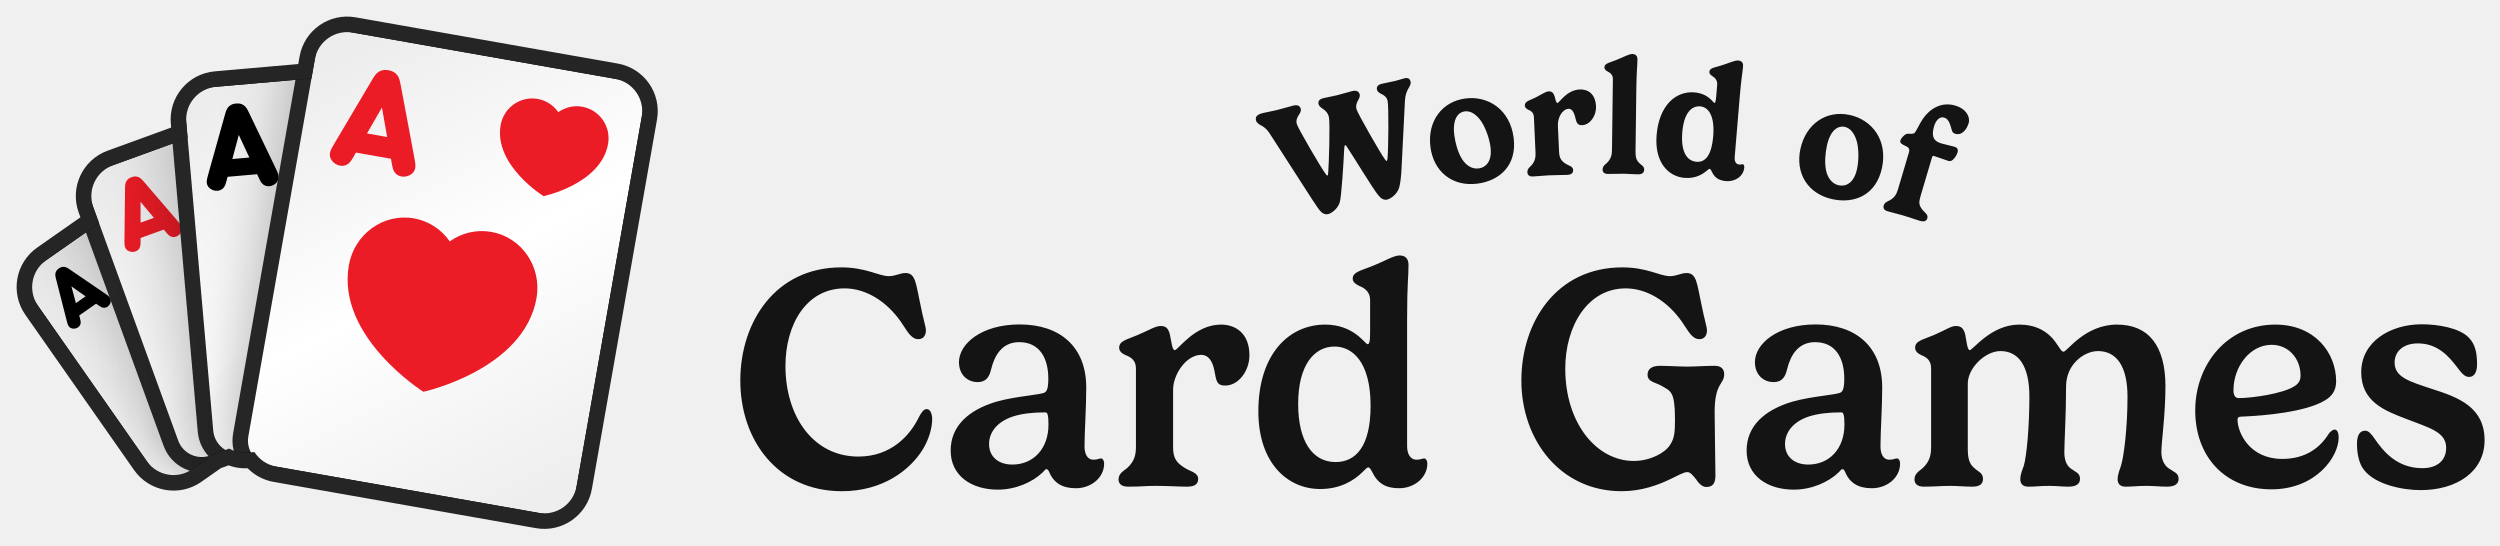
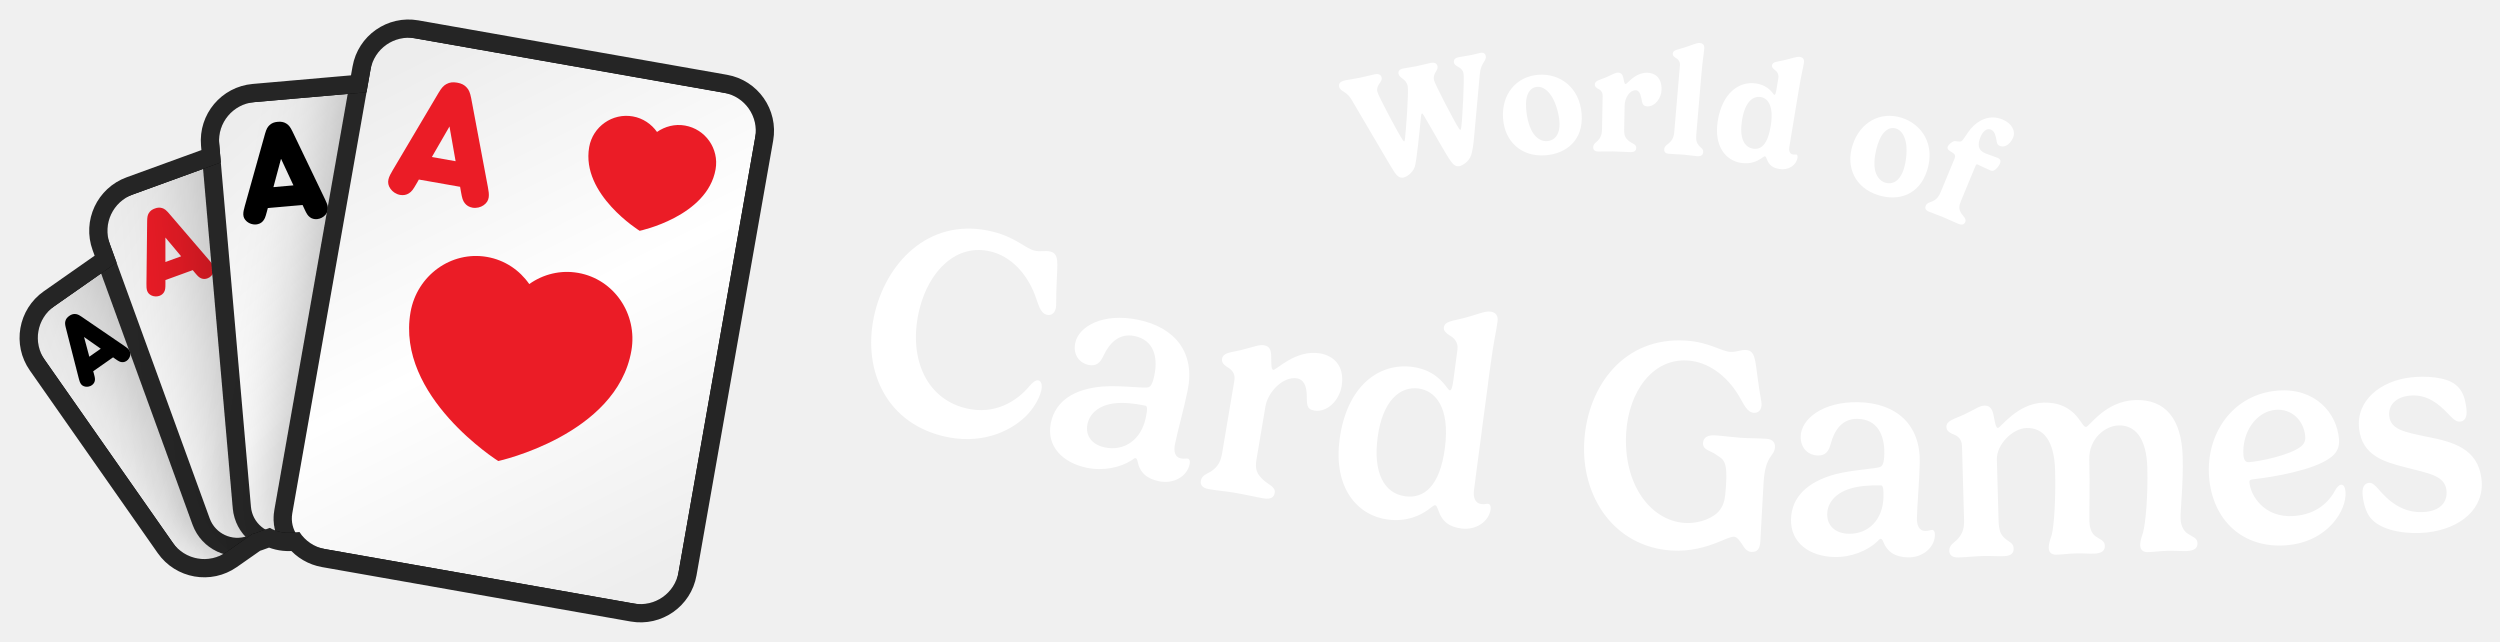
- <svg xmlns="http://www.w3.org/2000/svg" xmlns:xlink="http://www.w3.org/1999/xlink" viewBox="-4.92 -17.23 797.47 173.92" width="797.47" height="173.92">
+ <svg xmlns="http://www.w3.org/2000/svg" xmlns:xlink="http://www.w3.org/1999/xlink" viewBox="-6.16 -14.58 848.27 217.7" width="848.27" height="217.7">
  <defs>
    <rect id="path-1" x="0" y="0" width="5464" height="1280" />
    <rect id="path-3" x="0" y="0" width="1279.966" height="1280" />
    <path d="M654.667,7.381 L1041.451,230.691 C1067.755,245.877 1076.767,279.512 1061.581,305.816 L747.051,850.597 C731.865,876.902 698.23,885.914 671.926,870.727 L285.142,647.418 C271.344,639.451 262.304,626.408 259.019,612.01 L248.673,609.238 C237.588,606.268 228.207,600.115 221.247,592.027 L200.473,592.025 C198.498,592.025 196.547,591.921 194.626,591.718 L151.468,603.281 C122.13,611.142 91.974,593.731 84.112,564.393 L1.886,257.522 C-5.975,228.183 11.436,198.027 40.774,190.166 L145.477,162.11 L145.477,133.795 C145.477,103.422 170.1,78.799 200.473,78.799 L333.867,78.799 L340.716,53.24 C348.577,23.901 378.734,6.491 408.072,14.352 L563.147,55.903 L579.542,27.511 C594.728,1.207 628.363,-7.806 654.667,7.381 Z" id="path-5" />
    <filter x="-59.0%" y="-44.4%" width="218.0%" height="188.8%" filterUnits="objectBoundingBox" id="filter-7">
      <feOffset dx="0" dy="0" in="SourceAlpha" result="shadowOffsetOuter1" />
      <feGaussianBlur stdDeviation="64" in="shadowOffsetOuter1" result="shadowBlurOuter1" />
      <feColorMatrix values="0 0 0 0 0   0 0 0 0 0   0 0 0 0 0  0 0 0 0.32 0" type="matrix" in="shadowBlurOuter1" result="shadowMatrixOuter1" />
      <feMerge>
        <feMergeNode in="shadowMatrixOuter1" />
        <feMergeNode in="SourceGraphic" />
      </feMerge>
    </filter>
    <linearGradient x1="21.639%" y1="0%" x2="78.361%" y2="100%" id="linearGradient-8">
      <stop stop-color="#EDEDED" offset="0%" />
      <stop stop-color="#FFFFFF" offset="50.295%" />
      <stop stop-color="#EEEEEE" offset="100%" />
    </linearGradient>
    <filter x="-49.2%" y="-37.0%" width="198.3%" height="174.0%" filterUnits="objectBoundingBox" id="filter-9">
      <feOffset dx="0" dy="0" in="SourceAlpha" result="shadowOffsetOuter1" />
      <feGaussianBlur stdDeviation="64" in="shadowOffsetOuter1" result="shadowBlurOuter1" />
      <feColorMatrix values="0 0 0 0 0   0 0 0 0 0   0 0 0 0 0  0 0 0 0.32 0" type="matrix" in="shadowBlurOuter1" result="shadowMatrixOuter1" />
      <feMerge>
        <feMergeNode in="shadowMatrixOuter1" />
        <feMergeNode in="SourceGraphic" />
      </feMerge>
    </filter>
    <linearGradient x1="21.639%" y1="0%" x2="78.361%" y2="100%" id="linearGradient-10">
      <stop stop-color="#EDEDED" offset="0%" />
      <stop stop-color="#FFFFFF" offset="50.295%" />
      <stop stop-color="#EEEEEE" offset="100%" />
    </linearGradient>
    <filter x="-41.0%" y="-30.9%" width="181.9%" height="161.7%" filterUnits="objectBoundingBox" id="filter-11">
      <feOffset dx="0" dy="0" in="SourceAlpha" result="shadowOffsetOuter1" />
      <feGaussianBlur stdDeviation="64" in="shadowOffsetOuter1" result="shadowBlurOuter1" />
      <feColorMatrix values="0 0 0 0 0   0 0 0 0 0   0 0 0 0 0  0 0 0 0.32 0" type="matrix" in="shadowBlurOuter1" result="shadowMatrixOuter1" />
      <feMerge>
        <feMergeNode in="shadowMatrixOuter1" />
        <feMergeNode in="SourceGraphic" />
      </feMerge>
    </filter>
    <linearGradient x1="21.639%" y1="0%" x2="78.361%" y2="100%" id="linearGradient-12">
      <stop stop-color="#EDEDED" offset="0%" />
      <stop stop-color="#FFFFFF" offset="50.295%" />
      <stop stop-color="#EEEEEE" offset="100%" />
    </linearGradient>
    <filter x="-34.1%" y="-25.7%" width="168.3%" height="151.4%" filterUnits="objectBoundingBox" id="filter-13">
      <feOffset dx="0" dy="0" in="SourceAlpha" result="shadowOffsetOuter1" />
      <feGaussianBlur stdDeviation="64" in="shadowOffsetOuter1" result="shadowBlurOuter1" />
      <feColorMatrix values="0 0 0 0 0   0 0 0 0 0   0 0 0 0 0  0 0 0 0.32 0" type="matrix" in="shadowBlurOuter1" result="shadowMatrixOuter1" />
      <feMerge>
        <feMergeNode in="shadowMatrixOuter1" />
        <feMergeNode in="SourceGraphic" />
      </feMerge>
    </filter>
    <linearGradient x1="21.639%" y1="0%" x2="78.361%" y2="100%" id="linearGradient-14">
      <stop stop-color="#EDEDED" offset="0%" />
      <stop stop-color="#FFFFFF" offset="50.295%" />
      <stop stop-color="#EEEEEE" offset="100%" />
    </linearGradient>
  </defs>
-   <g transform="translate(-19.023,-50.827) scale(0.19023)">
+   <g transform="translate(-23.812,-56.64) scale(0.23812)">
    <mask id="mask-4" fill="white">
      <use xlink:href="#path-3" />
    </mask>
    <g id="Mask" />
    <g id="Group" stroke-width="1" fill-rule="evenodd" mask="url(#mask-4)">
      <g transform="translate(700.504, 678.0126) rotate(-20) translate(-700.504, -678.0126)translate(166.0272, 238.9585)">
        <g transform="translate(-0, -0)">
          <mask id="mask-6" fill="white">
            <use xlink:href="#path-5" />
          </mask>
          <path stroke="#252525" stroke-width="26" d="M661.167,-3.877 L1047.951,219.432 C1080.473,238.209 1091.616,279.794 1072.839,312.316 L758.31,857.097 C739.533,889.619 697.948,900.762 665.426,881.986 L278.642,658.676 C264.448,650.481 253.966,637.684 248.632,622.685 L245.308,621.795 C234.009,618.767 223.884,612.979 215.705,605.026 L200.473,605.025 C198.91,605.025 197.353,604.972 195.803,604.861 L154.833,615.838 C118.559,625.557 81.275,604.031 71.555,567.758 L-10.671,260.886 C-20.39,224.613 1.136,187.328 37.41,177.609 L132.477,152.135 L132.477,133.795 C132.477,96.242 162.92,65.799 200.473,65.799 L323.892,65.799 L328.159,49.875 C337.879,13.602 375.163,-7.925 411.436,1.795 L556.877,40.764 L568.283,21.011 C587.06,-11.511 628.645,-22.654 661.167,-3.877 Z" />
          <g mask="url(#mask-6)">
            <g transform="translate(-12.346, -20.1207)">
              <g id="small_spade_1" filter="url(#filter-7)" transform="translate(210.9129, 389.3938) rotate(-15) translate(-210.9129, -389.3938)translate(49.8576, 175.5497)">
                <rect id="Background" stroke="#252525" stroke-width="26" fill="url(#linearGradient-8)" x="-13" y="-13" width="348.11" height="453.688" rx="54.996" />
                <path d="M243.897,27.593 C243.897,27.593 294.439,46.921 294.501,83.212 C294.501,98.995 281.209,111.813 264.79,111.831 C259.556,111.836 254.629,110.478 250.35,108.157 L256.538,128.766 L231.229,128.766 L237.404,108.197 C233.153,110.517 228.26,111.881 223.047,111.892 C206.62,111.901 193.284,99.118 193.266,83.326 C193.205,47.045 243.897,27.593 243.897,27.593 Z" id="Spade-small" fill="#000000" />
                <path d="M24.778,103.856 L51.007,34.253 C52.733,29.769 54.044,27.838 56.046,26.251 C58.462,24.32 61.015,23.561 64.605,23.561 C68.194,23.561 70.748,24.32 73.164,26.251 C75.165,27.838 76.477,29.769 78.202,34.253 L104.431,103.856 C106.709,109.926 108.228,114.686 103.603,119.308 C101.463,121.446 98.219,122.895 94.906,122.895 C92.214,122.895 89.798,121.998 88.073,120.412 C86.002,118.549 85.105,116.687 83.31,111.72 L81.861,107.719 L47.349,107.719 L45.899,111.72 C44.105,116.687 43.207,118.549 41.137,120.412 C39.411,121.998 36.995,122.895 34.303,122.895 C30.99,122.895 27.746,121.446 25.606,119.308 C20.982,114.686 22.5,109.926 24.778,103.856 Z M74.544,87.576 L64.605,60.259 L54.665,87.576 L74.544,87.576 Z" id="A" fill="#000000" />
              </g>
              <g id="small_diamond_1" filter="url(#filter-9)" transform="translate(351.0898, 355.5329) rotate(-360) translate(-351.0898, -355.5329)translate(157.8235, 98.9199)">
                <rect id="Background" stroke="#252525" stroke-width="26" fill="url(#linearGradient-10)" x="-13" y="-13" width="412.533" height="539.226" rx="54.996" />
                <polygon id="Diamond-small" fill="#EB1B28" points="300.954 22.074 353.401 93.826 300.954 165.557 248.485 93.826" />
                <path d="M29.802,125.878 L61.277,42.355 C63.348,36.974 64.921,34.657 67.323,32.753 C70.222,30.435 73.287,29.524 77.594,29.524 C81.901,29.524 84.966,30.435 87.865,32.753 C90.267,34.657 91.841,36.974 93.911,42.355 L125.386,125.878 C128.119,133.163 129.942,138.875 124.392,144.421 C121.824,146.987 117.932,148.725 113.956,148.725 C110.725,148.725 107.826,147.649 105.756,145.745 C103.271,143.51 102.194,141.275 100.041,135.315 L98.301,130.514 L56.887,130.514 L55.148,135.315 C52.994,141.275 51.917,143.51 49.432,145.745 C47.362,147.649 44.463,148.725 41.232,148.725 C37.257,148.725 33.364,146.987 30.796,144.421 C25.247,138.875 27.069,133.163 29.802,125.878 Z M89.521,106.343 L77.594,73.562 L65.667,106.343 L89.521,106.343 Z" id="A" fill="#EB1B28" />
              </g>
              <g id="small_clover_1" filter="url(#filter-11)" transform="translate(511.6136, 377.7066) rotate(-345) translate(-511.6136, -377.7066)translate(279.6941, 69.771)">
                <rect id="Background" stroke="#252525" stroke-width="26" fill="url(#linearGradient-12)" x="-13" y="-13" width="489.839" height="641.871" rx="54.996" />
                <path d="M347.866,39.734 C367.599,39.734 383.595,55.536 383.595,75.06 C383.595,84.425 379.905,92.946 373.883,99.274 C378.307,97.333 383.203,96.253 388.353,96.253 C408.072,96.253 424.081,112.082 424.081,131.58 C424.081,151.104 408.072,166.919 388.353,166.919 C372.39,166.919 358.858,156.556 354.282,142.251 C354.334,142.684 354.408,143.092 354.506,143.474 C358.945,160.826 367.798,185.424 367.798,185.424 L328,185.424 C328,185.424 336.827,160.734 341.253,143.474 C341.354,143.079 341.428,142.656 341.479,142.206 C336.916,156.534 323.372,166.919 307.393,166.919 C287.646,166.919 271.677,151.104 271.677,131.58 C271.677,112.082 287.646,96.253 307.393,96.253 C312.539,96.253 317.432,97.331 321.855,99.271 C315.837,92.944 312.15,84.424 312.15,75.06 C312.15,55.536 328.133,39.734 347.866,39.734 Z" id="Clover-small" fill="#000000" />
                <path d="M28.576,146.475 L66.345,46.247 C68.83,39.79 70.719,37.009 73.601,34.724 C77.08,31.943 80.758,30.85 85.926,30.85 C91.095,30.85 94.772,31.943 98.251,34.724 C101.133,37.009 103.022,39.79 105.507,46.247 L143.276,146.475 C146.556,155.216 148.743,162.07 142.084,168.726 C139.003,171.805 134.331,173.891 129.56,173.891 C125.684,173.891 122.205,172.6 119.72,170.315 C116.738,167.633 115.446,164.951 112.862,157.799 L110.775,152.038 L61.078,152.038 L58.99,157.799 C56.406,164.951 55.114,167.633 52.132,170.315 C49.647,172.6 46.168,173.891 42.292,173.891 C37.521,173.891 32.85,171.805 29.768,168.726 C23.109,162.07 25.296,155.216 28.576,146.475 Z M100.239,123.032 L85.926,83.696 L71.613,123.032 L100.239,123.032 Z" id="A" fill="#000000" />
              </g>
              <g id="small_heart_1" filter="url(#filter-13)" transform="translate(675.6425, 459.1748) rotate(-330) translate(-675.6425, -459.1748)translate(397.3371, 89.6494)">
                <rect id="Background" stroke="#252525" stroke-width="26" fill="url(#linearGradient-14)" x="-13" y="-13" width="582.611" height="765.051" rx="54.996" />
                <path d="M341.635,288.824 C315.976,288.845 292.736,299.456 275.815,316.611 C258.851,299.507 235.579,288.948 209.909,288.989 C158.08,289.041 116.117,332.207 116.16,385.365 C116.309,507.485 276.113,572.616 276.113,572.616 C276.113,572.616 435.789,507.092 435.619,384.932 C435.544,331.774 393.497,288.752 341.635,288.824" id="Heart-big" fill="#EB1B28" />
                <path d="M417.458,71.521 C407.751,61.933 394.392,55.711 379.689,55.711 C350.027,55.745 325.983,79.908 326.015,109.677 C326.095,178.084 417.593,214.563 417.593,214.563 C417.593,214.563 508.981,177.883 508.901,109.459 C508.854,79.674 484.777,55.594 455.084,55.627 C440.412,55.627 427.165,61.899 417.458,71.521 Z" id="Heart-small" fill="#EB1B28" />
                <path d="M56.059,190.564 L101.383,70.289 C104.365,62.541 106.631,59.203 110.09,56.462 C114.264,53.124 118.677,51.813 124.88,51.813 C131.082,51.813 135.495,53.124 139.67,56.462 C143.129,59.203 145.395,62.541 148.377,70.289 L193.701,190.564 C197.637,201.054 200.261,209.278 192.269,217.265 C188.572,220.96 182.966,223.464 177.241,223.464 C172.589,223.464 168.415,221.914 165.433,219.172 C161.855,215.954 160.304,212.735 157.203,204.153 L154.698,197.239 L95.061,197.239 L92.556,204.153 C89.455,212.735 87.905,215.954 84.327,219.172 C81.345,221.914 77.17,223.464 72.518,223.464 C66.793,223.464 61.187,220.96 57.49,217.265 C49.499,209.278 52.123,201.054 56.059,190.564 Z M142.055,162.432 L124.88,115.228 L107.704,162.432 L142.055,162.432 Z" id="A" fill="#EB1B28" />
              </g>
            </g>
          </g>
        </g>
      </g>
    </g>
  </g>
-   <path fill="#141414" d="M423.86 30.36C423.89 29.61 423.99 29.13 424.16 29.09C424.29 29.05 424.52 29.21 424.75 29.64C426.97 32.97 433.05 42.99 434.65 44.95C435.58 46.09 436.42 46.71 437.66 46.41C438.42 46.22 440.64 45.01 441.39 42.63C441.77 41.35 442.07 38.74 442.15 36.58L443.23 15.08C443.39 10.94 445.44 10.44 445.02 8.72C444.81 7.86 444.13 7.49 443.14 7.74C442.13 7.98 441.17 8.33 440.16 8.58C439.05 8.85 436.85 9.26 435.86 9.5C434.43 9.85 434.13 10.6 434.33 11.4C434.7 12.94 437.13 12.59 437.69 14.86C438.13 16.63 437.95 30.62 437.69 33.15C437.62 33.73 437.55 34.09 437.42 34.12C437.32 34.15 437.15 33.98 436.87 33.62C435.48 31.76 428.12 18.93 427.78 17.57C427.22 15.29 429.16 14.36 428.8 12.87C428.54 11.84 427.66 11.52 426.4 11.83C425.08 12.15 423.55 12.66 421.53 13.16C420.42 13.43 418.22 13.84 417.21 14.09C415.79 14.44 415.49 15.18 415.69 15.99C416.07 17.53 418.32 17.43 418.96 20.03C419.43 21.95 418.96 35.69 418.76 37.91C418.74 38.29 418.67 38.74 418.51 38.78C418.41 38.8 418.21 38.61 418.04 38.38C416.55 36.47 409.05 23.59 408.73 22.28C408.15 19.96 410.39 19.03 410.01 17.49C409.78 16.56 409 16.11 407.66 16.44C406.33 16.77 404.54 17.34 402.44 17.86C400.32 18.38 399.23 18.51 398.02 18.81C396.2 19.26 395.42 19.88 395.73 21.17C395.93 21.97 396.78 22.49 397.39 22.79C398.81 23.54 399.62 24.57 400.24 25.57L413.59 46.31C414.55 47.81 415.69 49.4 415.82 49.59C416.69 50.74 417.59 51.35 418.83 51.04C419.56 50.86 421.7 49.67 422.45 47.28C422.96 45.63 423.62 35.46 423.86 30.36ZM462.37 18.29C464.13 18.07 466.08 19.18 467.73 21.7C469.08 23.86 470.19 27.02 470.53 29.65C471.11 34.19 469.11 36.2 466.73 36.5C464.9 36.74 462.92 35.81 461.46 33.53C460.07 31.32 459.3 28.3 458.99 25.91C458.34 20.77 460.13 18.58 462.37 18.29ZM451.37 29.65C452.36 37.42 458.26 42.38 466.33 41.35C473.58 40.43 479.02 35.39 477.92 26.75C476.75 17.59 469.7 13.27 462.56 14.18C455.05 15.14 450.33 21.48 451.37 29.65ZM495.45 17.48C496.36 17.44 497.08 18.32 497.49 19.94C497.96 21.71 498.09 22.78 499.8 22.7C502.37 22.58 504.32 19.58 504.19 16.72C504 12.59 501.52 11.19 498.97 11.31C494.79 11.5 492.48 15.59 491.91 15.61C491.46 15.63 491.26 14.58 491.01 13.57C490.58 12.26 490.02 11.87 489.06 11.92C488.15 11.96 487.47 12.56 484.95 13.85C483.02 14.79 481.42 15.1 481.48 16.43C481.51 17.13 481.99 17.44 482.55 17.76C483.35 18.06 484.31 18.64 484.38 20.15L484.89 31.37C484.95 32.69 484.86 34.05 483.65 35.46C483.18 35.97 482.24 36.59 482.29 37.7C482.33 38.48 482.77 39.11 484.04 39.06C486.25 38.96 487.34 38.78 489.1 38.7C491.68 38.58 493.45 38.63 494.95 38.56C496.49 38.49 496.93 37.85 496.89 36.96C496.83 35.77 495.34 35.58 494.45 34.97C492.95 33.94 492.49 33.1 492.4 31.05L492.03 22.89C491.91 20.38 493.37 17.58 495.45 17.48ZM517.4 1.74C517.42 0.54 516.78 0.01 515.76 0C514.62 -0.01 513.07 0.98 510.51 1.96C508.5 2.77 506.88 2.98 506.87 4.23C506.86 4.93 507.37 5.27 507.92 5.59C508.69 5.97 509.59 6.65 509.57 7.95L509.28 30.62C509.26 31.95 509.09 33.3 507.77 34.64C507.3 35.12 506.3 35.68 506.29 36.8C506.28 37.58 506.68 38.24 507.96 38.25C509.83 38.28 511.31 38.17 513.03 38.19C514.38 38.21 516.17 38.36 517.53 38.38C519.03 38.4 519.54 37.78 519.55 36.89C519.56 35.72 518.68 35.53 517.94 34.74C517.17 33.93 516.76 33.14 516.79 31.09L517.04 11.59C517.13 4.8 517.37 4.49 517.4 1.74ZM536.22 34.37C533 34.1 531.21 30.9 531.71 24.94C532.23 18.72 534.72 16.48 537.44 16.7C539.79 16.9 542.15 19.27 541.57 26.24C541.02 32.74 538.83 34.59 536.22 34.37ZM545.69 40.54C548.67 40.79 551.26 38.92 551.48 36.2C551.53 35.6 551.31 35.19 551.02 35.17C550.66 35.14 550.36 35.3 549.82 35.25C548.68 35.15 548.33 33.98 548.42 32.97L550.03 13.72C550.6 6.95 550.86 6.66 551.09 3.92C551.19 2.72 550.58 2.15 549.57 2.07C548.43 1.97 546.77 2.85 544.17 3.65C542.08 4.31 540.45 4.41 540.35 5.65C540.29 6.35 540.83 6.74 541.35 7.09C542.09 7.52 542.96 8.4 542.84 9.8L542.53 13.53C542.38 15.27 542.2 15.62 541.94 15.6C541.53 15.56 540.15 12.63 535.57 12.24C529.63 11.75 524.31 16.39 523.52 25.82C522.79 34.52 527.21 39.07 532.42 39.51C535.79 39.79 537.96 38.46 539.19 37.49C539.83 37 540.2 36.61 540.44 36.63C540.75 36.66 540.87 37.08 541.12 37.5C542.05 39.5 543.36 40.34 545.69 40.54ZM583.56 23.25C585.29 23.63 586.75 25.33 587.48 28.25C588.03 30.74 588.02 34.09 587.45 36.68C586.48 41.15 583.93 42.38 581.59 41.87C579.79 41.48 578.23 39.94 577.61 37.31C577.04 34.76 577.32 31.66 577.83 29.3C578.93 24.24 581.35 22.77 583.56 23.25ZM569.39 30.28C567.73 37.93 571.64 44.58 579.59 46.31C586.73 47.86 593.54 44.92 595.39 36.41C597.35 27.39 592.15 20.96 585.11 19.44C577.71 17.83 571.14 22.23 569.39 30.28ZM611.36 33.01C611.52 32.46 611.76 32.45 611.91 32.5C612.76 32.75 615.89 33.89 616.49 34.07C616.97 34.21 617.33 34.16 617.59 34.02C618.49 33.55 619.26 32.23 619.5 31.41C619.84 30.26 619.28 29.8 618.48 29.56C617.83 29.37 615.19 28.78 614.29 28.51C611.45 27.67 611.24 25.71 612.04 23.02C612.57 21.2 613.79 19.85 615.21 20.27C616.63 20.69 617.02 22.13 617.46 23.48C617.69 24.34 617.78 25.15 618.8 25.45C620.97 26.09 622.51 23.92 623.05 22.07C623.65 20.05 622.27 17.48 618.78 16.45C614.34 15.13 610.67 17.46 608.44 20.68C607.29 22.37 606.23 24.96 605.68 25.26C604.85 25.67 603.91 25.28 603.23 25.48C602.58 25.73 601.52 26.77 601.29 27.54C601.02 28.46 601.85 28.84 603.21 29.46C603.97 29.85 604.3 30.38 604 31.4L600.51 43.17C600.14 44.44 599.58 45.69 597.97 46.62C597.36 46.96 596.28 47.23 595.96 48.3C595.74 49.05 595.95 49.79 597.17 50.15C598.94 50.68 600.45 50.99 602.07 51.47C604.57 52.21 606.1 52.8 607.52 53.22C608.99 53.65 609.64 53.19 609.89 52.35C610.23 51.2 608.88 50.45 608.24 49.6C607.15 48.14 607.13 47.3 607.71 45.33Z" />
-   <path fill="#141414" d="M231.23 104.16C231.23 123.11 243.03 139.46 263.63 139.46C276.58 139.46 285.33 132.81 289.48 126.06C291.48 122.71 292.43 119.21 292.43 116.41C292.43 115.01 291.93 113.26 290.68 113.26C289.68 113.26 288.93 114.46 288.23 115.76C285.43 121.61 279.38 128.41 268.88 128.41C254.58 128.41 245.63 115.71 245.63 99.51C245.63 86.16 252.38 74.76 264.48 74.76C271.28 74.76 277.88 78.86 282.48 85.46C284.43 88.26 285.63 90.96 288.03 90.96C289.33 90.96 290.43 90.06 290.43 88.21C290.43 86.91 289.73 85.31 288.53 79.21C287.23 73.21 287.13 69.86 283.93 69.86C282.18 69.86 280.73 70.86 278.63 70.86C275.38 70.86 271.38 68.06 263.43 68.06C242.43 68.06 231.23 85.46 231.23 104.16ZM329.53 118.21C329.53 125.86 324.78 130.96 317.98 130.96C313.68 130.96 310.58 128.56 310.58 124.41C310.58 120.86 312.93 117.36 318.23 115.61C321.08 114.71 324.43 114.31 328.58 114.31C329.23 114.31 329.53 115.21 329.53 118.21ZM312.88 110.91C304.03 113.56 298.33 118.66 298.33 126.51C298.33 134.51 304.93 138.96 313.38 138.96C319.08 138.96 324.48 136.56 327.73 133.41C328.13 133.01 328.53 132.41 328.88 132.41C329.23 132.41 329.53 132.81 329.73 133.26C331.23 136.91 334.03 138.51 338.28 138.51C343.28 138.51 347.28 135.01 347.28 130.71C347.28 129.56 346.78 129.01 346.38 129.01C345.63 129.01 345.13 129.41 343.93 129.41C341.73 129.41 341.03 127.31 341.03 125.11C341.03 120.56 341.58 112.86 341.58 106.36C341.58 93.41 333.23 86.26 320.33 86.26C308.08 86.26 300.98 92.51 300.98 98.26C300.98 102.66 304.08 104.66 306.88 104.66C309.63 104.66 310.63 103.06 311.23 100.61C312.33 96.01 314.83 91.91 320.18 91.91C326.78 91.91 329.48 97.11 329.48 103.56C329.48 106.71 328.98 107.51 328.43 107.91C327.23 108.76 319.38 109.06 312.88 110.91ZM378.28 95.96C380.43 95.96 381.83 97.81 382.43 100.86C383.08 103.96 382.98 105.76 385.88 105.76C390.23 105.76 393.63 101.01 393.63 96.11C393.63 89.01 389.13 86.31 384.58 86.31C376.13 86.31 370.88 94.46 369.83 94.46C368.98 94.46 368.78 91.91 368.28 89.56C367.78 87.41 366.88 86.76 365.33 86.76C363.68 86.76 362.08 87.86 357.93 89.66C354.68 91.06 352.08 91.46 352.08 93.66C352.08 94.86 352.98 95.51 354.03 96.01C355.78 96.66 357.43 97.66 357.43 100.26V125.21C357.43 127.76 357.03 129.91 354.58 132.11C353.63 132.91 351.88 133.76 351.88 135.66C351.88 136.91 352.58 138.01 354.98 138.01C359.13 138.01 360.43 137.76 363.53 137.76C367.78 137.76 371.13 138.01 373.78 138.01C376.48 138.01 377.28 136.96 377.28 135.51C377.28 133.46 374.53 133.06 372.98 132.01C370.23 130.31 369.28 128.81 369.28 125.36V107.16C369.28 102.11 373.53 95.96 378.28 95.96ZM421.13 130.16C413.63 130.16 409.18 123.36 409.18 111.61C409.18 98.96 414.48 93.31 420.78 93.31C426.23 93.31 432.28 97.86 432.28 112.21C432.28 125.36 427.43 130.16 421.13 130.16ZM441.38 138.51C446.33 138.51 450.38 135.01 450.38 130.71C450.38 129.56 449.83 129.01 449.43 129.01C448.68 129.01 448.23 129.41 446.98 129.41C444.78 129.41 443.93 127.31 443.93 125.11V84.51C443.93 72.81 444.38 71.51 444.38 67.31C444.38 65.21 443.33 64.26 441.53 64.26C439.58 64.26 437.08 65.96 432.38 67.81C429.13 69.11 426.58 69.56 426.58 71.66C426.58 72.86 427.68 73.46 428.73 74.01C430.48 74.66 432.13 76.01 432.13 78.41V88.81C432.13 91.91 431.83 92.56 431.33 92.56C430.48 92.56 427.03 86.31 417.78 86.31C406.23 86.31 396.48 95.76 396.48 113.96C396.48 130.76 406.03 138.76 416.18 138.76C422.93 138.76 427.08 135.81 429.33 133.71C430.48 132.66 431.08 131.86 431.53 131.86C432.03 131.86 432.33 132.51 432.73 133.21C434.58 137.11 437.28 138.51 441.38 138.51ZM512.38 139.46C518.78 139.46 524.13 137.41 527.78 135.66C530.28 134.51 532.08 133.36 533.33 133.36C534.28 133.36 535.18 134.51 536.08 135.61C537.18 137.31 538.28 138.11 539.38 138.11C541.68 138.11 542.28 136.66 542.28 134.31C542.28 131.26 542.03 119.26 542.03 114.16C542.03 104.81 545.08 105.46 545.08 102.11C545.08 100.56 544.13 99.46 542.08 99.46C538.63 99.46 536.28 99.71 533.13 99.71C530.83 99.71 527.23 99.46 524.63 99.46C521.93 99.46 520.63 100.51 520.63 102.31C520.63 104.76 523.48 104.76 525.38 106.01C527.93 107.51 529.38 107.61 529.38 116.41C529.38 120.91 529.18 122.56 527.83 124.66C526.23 127.26 521.43 129.81 516.23 129.81C504.43 129.81 494.38 117.86 494.38 100.36C494.38 86.76 501.53 74.76 513.63 74.76C520.43 74.76 527.03 78.86 531.63 85.46C533.58 88.26 534.78 90.96 537.18 90.96C538.48 90.96 539.58 90.06 539.58 88.21C539.58 86.91 538.88 85.31 537.68 79.21C536.38 73.21 536.28 69.86 533.08 69.86C531.33 69.86 529.88 70.86 527.78 70.86C524.53 70.86 520.53 68.06 512.58 68.06C491.58 68.06 480.38 85.46 480.38 104.16C480.38 123.11 492.78 139.46 512.38 139.46ZM583.43 118.21C583.43 125.86 578.68 130.96 571.88 130.96C567.58 130.96 564.48 128.56 564.48 124.41C564.48 120.86 566.83 117.36 572.13 115.61C574.98 114.71 578.33 114.31 582.48 114.31C583.13 114.31 583.43 115.21 583.43 118.21ZM566.78 110.91C557.93 113.56 552.23 118.66 552.23 126.51C552.23 134.51 558.83 138.96 567.28 138.96C572.98 138.96 578.38 136.56 581.63 133.41C582.03 133.01 582.43 132.41 582.78 132.41C583.13 132.41 583.43 132.81 583.63 133.26C585.13 136.91 587.93 138.51 592.18 138.51C597.18 138.51 601.18 135.01 601.18 130.71C601.18 129.56 600.68 129.01 600.28 129.01C599.53 129.01 599.03 129.41 597.83 129.41C595.63 129.41 594.93 127.31 594.93 125.11C594.93 120.56 595.48 112.86 595.48 106.36C595.48 93.41 587.13 86.26 574.23 86.26C561.98 86.26 554.88 92.51 554.88 98.26C554.88 102.66 557.98 104.66 560.78 104.66C563.53 104.66 564.53 103.06 565.13 100.61C566.23 96.01 568.73 91.91 574.08 91.91C580.68 91.91 583.38 97.11 583.38 103.56C583.38 106.71 582.88 107.51 582.33 107.91C581.13 108.76 573.28 109.06 566.78 110.91ZM653.33 94.96C652.68 94.96 652.23 94.01 651.18 92.51C648.38 88.21 644.18 86.31 639.18 86.31C630.23 86.31 624.38 94.46 623.43 94.46C622.63 94.46 622.43 91.91 621.98 89.56C621.48 87.41 620.53 86.76 619.03 86.76C617.38 86.76 616.08 87.86 611.93 89.66C608.68 91.06 605.98 91.46 605.98 93.66C605.98 94.96 607.03 95.61 607.98 96.06C609.58 96.71 611.08 97.66 611.08 100.26V125.21C611.08 127.76 610.73 129.91 608.38 132.11C607.48 132.91 605.78 133.76 605.78 135.66C605.78 136.91 606.48 138.01 608.78 138.01C611.88 138.01 614.33 137.76 617.18 137.76C619.63 137.76 621.63 138.01 624.23 138.01C626.83 138.01 627.63 136.96 627.63 135.51C627.63 133.56 626.08 133.26 624.73 131.96C623.33 130.66 622.78 129.26 622.78 125.81V105.16C622.78 100.11 628.38 94.76 633.18 94.76C638.98 94.76 642.43 99.46 642.43 109.31C642.43 119.11 641.53 128.46 640.63 131.41C640.28 132.36 639.53 134.06 639.53 135.66C639.53 136.91 640.18 138.01 642.08 138.01C644.58 138.01 645.68 137.76 648.73 137.76C651.28 137.76 652.63 138.01 654.88 138.01C657.53 138.01 658.58 137.01 658.58 135.51C658.58 133.61 657.13 133.36 655.48 132.11C654.03 130.96 653.58 128.96 653.58 127.01C653.58 123.71 654.13 115.26 654.13 106.06C654.13 98.91 659.93 94.76 664.33 94.76C670.13 94.76 673.73 99.46 673.73 109.31C673.73 119.11 672.58 128.46 671.63 131.41C671.33 132.36 670.58 134.06 670.58 135.66C670.58 136.91 671.23 138.01 673.08 138.01C675.63 138.01 676.73 137.76 679.78 137.76C682.28 137.76 684.13 138.01 686.33 138.01C688.98 138.01 690.03 137.01 690.03 135.51C690.03 133.61 688.53 133.36 686.78 132.11C685.23 131.01 684.53 128.96 684.53 127.01C684.53 123.71 685.83 115.16 685.83 105.96C685.83 93.11 680.48 86.31 670.38 86.31C660.08 86.31 654.48 94.96 653.33 94.96ZM728.93 102.61C728.93 104.01 728.38 105.01 727.23 105.81C723.38 108.46 713.03 109.76 709.23 109.76C708.03 109.76 707.53 108.81 707.53 107.26C707.53 99.86 712.68 92.76 719.73 92.76C724.98 92.76 728.93 97.01 728.93 102.61ZM736.58 110.56C738.78 109.31 740.28 107.51 740.28 104.41C740.28 95.36 733.53 86.31 720.88 86.31C705.53 86.31 695.33 99.01 695.33 113.71C695.33 128.41 704.83 138.86 719.63 138.86C733.88 138.86 741.08 128.46 741.08 122.41C741.08 120.61 740.58 119.81 739.78 119.81C739.18 119.81 738.48 120.41 737.93 121.11C735.28 125.41 730.73 129.16 723.08 129.16C712.73 129.16 708.83 120.86 708.83 116.61C708.83 115.91 709.18 115.71 710.13 115.66C717.38 115.41 730.63 114.16 736.58 110.56ZM767.63 86.21C757.48 86.21 748.28 91.81 748.28 101.51C748.28 110.81 755.63 113.71 762.28 116.26C769.83 119.21 775.38 120.46 775.38 125.61C775.38 129.56 772.63 132.11 767.78 132.11C759.53 132.11 755.18 126.51 752.58 122.76C751.58 121.26 750.63 120.16 749.58 120.16C747.83 120.16 746.93 121.56 746.93 124.36C746.93 127.96 747.78 130.96 749.13 132.61C752.63 137.26 761.28 139.11 767.23 139.11C778.83 139.11 787.63 133.16 787.63 123.21C787.63 112.76 779.48 109.56 770.93 106.86C763.48 104.41 758.93 103.06 758.93 98.41C758.93 94.96 761.58 92.31 766.38 92.31C772.63 92.31 776.18 96.46 778.53 99.46C779.98 101.31 781.03 103.01 782.68 103.01C784.23 103.01 785.23 101.66 785.23 99.01C785.23 95.11 784.58 92.51 782.58 90.46C779.58 87.31 772.53 86.21 767.63 86.21Z" />
+   <path fill="#ffffff" d="M475.96 25.19C476.02 24.44 476.14 23.96 476.32 23.93C476.44 23.9 476.66 24.07 476.88 24.5C478.96 27.92 484.63 38.18 486.16 40.2C487.03 41.38 487.86 42.03 489.11 41.78C489.87 41.62 492.14 40.5 492.98 38.15C493.42 36.89 493.82 34.29 493.99 32.13L495.94 10.7C496.26 6.57 498.33 6.15 497.97 4.42C497.8 3.55 497.13 3.15 496.14 3.36C495.12 3.56 494.15 3.87 493.13 4.08C492.01 4.3 489.79 4.62 488.8 4.83C487.34 5.12 487.02 5.85 487.18 6.67C487.5 8.22 489.94 7.96 490.41 10.26C490.77 12.04 490.03 26.01 489.67 28.53C489.58 29.1 489.49 29.47 489.36 29.49C489.26 29.51 489.09 29.34 488.83 28.96C487.51 27.06 480.68 13.94 480.39 12.56C479.93 10.27 481.9 9.41 481.6 7.91C481.38 6.87 480.52 6.51 479.24 6.77C477.92 7.04 476.36 7.49 474.33 7.91C473.2 8.13 470.99 8.45 469.97 8.66C468.54 8.95 468.21 9.68 468.38 10.5C468.7 12.05 470.95 12.04 471.48 14.67C471.88 16.6 470.85 30.32 470.56 32.53C470.53 32.91 470.43 33.35 470.28 33.38C470.18 33.4 469.98 33.2 469.83 32.97C468.42 31 461.43 17.83 461.17 16.5C460.69 14.16 462.96 13.33 462.64 11.77C462.45 10.83 461.69 10.35 460.34 10.62C458.99 10.9 457.18 11.4 455.07 11.83C452.93 12.27 451.83 12.36 450.61 12.61C448.77 12.98 447.96 13.57 448.23 14.87C448.39 15.68 449.22 16.23 449.82 16.56C451.2 17.37 451.98 18.43 452.56 19.45L465.06 40.71C465.96 42.25 467.03 43.89 467.15 44.07C467.98 45.26 468.85 45.9 470.1 45.65C470.84 45.5 473.03 44.39 473.88 42.04C474.45 40.41 475.51 30.27 475.96 25.19ZM515.45 14.88C517.21 14.76 519.1 15.98 520.62 18.58C521.85 20.81 522.78 24.03 522.97 26.67C523.3 31.23 521.2 33.13 518.81 33.31C516.97 33.44 515.05 32.41 513.7 30.05C512.44 27.77 511.83 24.71 511.66 22.3C511.28 17.14 513.19 15.05 515.45 14.88ZM503.84 25.63C504.41 33.44 510.03 38.71 518.15 38.12C525.43 37.6 531.14 32.86 530.51 24.17C529.84 14.96 523.04 10.27 515.86 10.79C508.31 11.34 503.25 17.41 503.84 25.63ZM548.85 16.04C549.76 16.05 550.42 16.97 550.73 18.62C551.08 20.42 551.14 21.49 552.86 21.52C555.43 21.57 557.56 18.69 557.62 15.84C557.7 11.7 555.31 10.15 552.76 10.1C548.57 10.02 546 13.95 545.43 13.94C544.99 13.93 544.85 12.87 544.66 11.85C544.33 10.52 543.79 10.09 542.83 10.07C541.92 10.05 541.2 10.61 538.61 11.73C536.62 12.56 535 12.76 534.97 14.08C534.96 14.79 535.42 15.13 535.96 15.48C536.74 15.83 537.66 16.48 537.63 17.98L537.42 29.21C537.4 30.54 537.22 31.89 535.92 33.22C535.41 33.7 534.44 34.25 534.42 35.37C534.4 36.15 534.81 36.81 536.08 36.83C538.29 36.87 539.39 36.77 541.15 36.8C543.73 36.85 545.49 37.01 547 37.04C548.53 37.07 549.01 36.45 549.03 35.57C549.05 34.37 547.58 34.08 546.73 33.42C545.3 32.3 544.9 31.43 544.93 29.38L545.09 21.22C545.13 18.7 546.77 16 548.85 16.04ZM572.11 1.86C572.21 0.67 571.61 0.09 570.6 0.01C569.46 -0.09 567.84 0.79 565.22 1.59C563.15 2.25 561.53 2.34 561.42 3.59C561.36 4.29 561.85 4.67 562.37 5.03C563.12 5.45 563.97 6.2 563.86 7.5L561.94 30.09C561.83 31.41 561.56 32.75 560.15 33.98C559.65 34.44 558.61 34.92 558.52 36.04C558.45 36.81 558.81 37.5 560.08 37.6C561.95 37.76 563.44 37.76 565.14 37.9C566.49 38.02 568.27 38.3 569.62 38.41C571.12 38.54 571.66 37.96 571.74 37.08C571.84 35.91 570.97 35.66 570.29 34.82C569.58 33.95 569.23 33.13 569.4 31.09L571.05 11.66C571.62 4.89 571.88 4.6 572.11 1.86ZM588.68 35.86C585.5 35.34 583.97 32 584.94 26.1C585.96 19.95 588.61 17.91 591.31 18.35C593.64 18.74 595.8 21.28 594.66 28.18C593.6 34.62 591.27 36.29 588.68 35.86ZM597.63 42.77C600.58 43.26 603.31 41.6 603.75 38.91C603.85 38.32 603.65 37.89 603.37 37.84C603.01 37.78 602.7 37.92 602.16 37.83C601.03 37.64 600.78 36.44 600.95 35.44L604.1 16.38C605.2 9.69 605.49 9.42 605.93 6.7C606.13 5.52 605.57 4.9 604.57 4.73C603.44 4.55 601.71 5.29 599.06 5.88C596.92 6.37 595.3 6.34 595.09 7.57C594.98 8.26 595.49 8.69 595.97 9.08C596.68 9.57 597.48 10.52 597.25 11.9L596.64 15.6C596.35 17.32 596.14 17.65 595.88 17.61C595.47 17.54 594.34 14.51 589.8 13.76C583.93 12.79 578.25 16.99 576.71 26.32C575.29 34.94 579.33 39.83 584.48 40.68C587.82 41.23 590.09 40.08 591.39 39.21C592.07 38.77 592.47 38.41 592.7 38.45C593.01 38.5 593.1 38.94 593.32 39.37C594.08 41.45 595.32 42.39 597.63 42.77ZM637.21 29.04C638.9 29.58 640.19 31.41 640.63 34.39C640.94 36.92 640.61 40.26 639.8 42.78C638.4 47.14 635.74 48.12 633.47 47.39C631.71 46.83 630.31 45.15 629.94 42.46C629.62 39.88 630.19 36.81 630.93 34.51C632.51 29.58 635.06 28.35 637.21 29.04ZM622.44 34.68C620.05 42.14 623.3 49.13 631.05 51.61C638.01 53.84 645.07 51.57 647.72 43.27C650.54 34.48 645.98 27.59 639.12 25.39C631.91 23.08 624.95 26.83 622.44 34.68ZM664.17 41.65C664.39 41.12 664.63 41.14 664.78 41.2C665.59 41.54 668.59 43 669.17 43.24C669.62 43.43 669.99 43.42 670.27 43.3C671.21 42.93 672.11 41.7 672.44 40.91C672.9 39.81 672.38 39.28 671.61 38.97C670.99 38.71 668.42 37.84 667.56 37.48C664.82 36.35 664.82 34.38 665.89 31.78C666.62 30.03 667.97 28.81 669.34 29.38C670.7 29.95 670.94 31.42 671.23 32.81C671.38 33.69 671.38 34.51 672.36 34.91C674.45 35.78 676.21 33.78 676.95 32C677.75 30.05 676.65 27.35 673.29 25.95C669.01 24.18 665.12 26.11 662.56 29.08C661.24 30.65 659.91 33.11 659.34 33.35C658.47 33.66 657.57 33.18 656.87 33.31C656.21 33.49 655.04 34.41 654.73 35.15C654.36 36.04 655.15 36.51 656.44 37.27C657.15 37.73 657.43 38.3 657.02 39.28L652.32 50.62C651.81 51.84 651.13 53.02 649.43 53.78C648.79 54.05 647.68 54.21 647.25 55.24C646.95 55.97 647.09 56.72 648.27 57.21C649.97 57.92 651.44 58.39 653 59.03C655.4 60.03 656.87 60.77 658.24 61.34C659.65 61.93 660.35 61.54 660.69 60.72C661.14 59.62 659.88 58.73 659.33 57.83C658.4 56.26 658.47 55.41 659.25 53.52Z" />
+   <path fill="#ffffff" d="M290.75 91.23C286.14 109.61 293.62 128.34 313.6 133.35C326.16 136.49 336.27 132.17 341.93 126.63C344.69 123.86 346.46 120.7 347.14 117.98C347.48 116.63 347.42 114.81 346.21 114.5C345.24 114.26 344.22 115.24 343.22 116.33C339.08 121.33 331.56 126.45 321.38 123.9C307.51 120.43 301.91 105.93 305.85 90.22C309.09 77.27 318.41 67.85 330.15 70.79C336.74 72.44 342.15 78.02 345.01 85.54C346.22 88.73 346.73 91.64 349.05 92.23C350.31 92.54 351.6 91.94 352.05 90.14C352.37 88.88 352.08 87.16 352.39 80.95C352.59 74.81 353.31 71.54 350.2 70.76C348.51 70.34 346.86 70.96 344.82 70.45C341.67 69.66 338.47 65.97 330.75 64.04C310.38 58.93 295.29 73.09 290.75 91.23ZM382.63 127.08C381.09 134.57 375.41 138.61 368.75 137.24C364.54 136.38 361.99 133.4 362.82 129.34C363.54 125.86 366.54 122.9 372.09 122.26C375.06 121.95 378.42 122.23 382.49 123.07C383.12 123.2 383.24 124.14 382.63 127.08ZM367.79 116.58C358.59 117.39 351.98 121.24 350.4 128.93C348.79 136.77 354.36 142.45 362.64 144.15C368.22 145.3 373.99 144.04 377.81 141.6C378.28 141.29 378.79 140.79 379.14 140.86C379.48 140.93 379.69 141.38 379.8 141.86C380.53 145.74 382.95 147.87 387.12 148.72C392.02 149.73 396.64 147.11 397.5 142.89C397.73 141.77 397.36 141.13 396.96 141.05C396.23 140.9 395.66 141.19 394.48 140.95C392.33 140.5 392.07 138.31 392.51 136.15C393.42 131.69 395.51 124.26 396.82 117.89C399.43 105.21 392.69 96.53 380.05 93.93C368.05 91.46 359.84 96.16 358.68 101.79C357.79 106.1 360.43 108.68 363.17 109.25C365.87 109.8 367.17 108.43 368.25 106.15C370.25 101.87 373.52 98.36 378.77 99.43C385.23 100.76 386.83 106.4 385.53 112.72C384.9 115.8 384.25 116.49 383.63 116.77C382.28 117.36 374.53 116.07 367.79 116.58ZM433.95 113.8C436.07 114.16 437.14 116.21 437.22 119.32C437.35 122.48 436.95 124.24 439.81 124.73C444.1 125.45 448.24 121.33 449.06 116.5C450.24 109.5 446.25 106.09 441.77 105.33C433.43 103.92 426.9 111.09 425.86 110.91C425.03 110.77 425.25 108.22 425.15 105.82C425.02 103.62 424.24 102.83 422.71 102.57C421.08 102.29 419.32 103.11 414.93 104.2C411.49 105.04 408.86 105 408.49 107.17C408.29 108.35 409.07 109.14 410.03 109.81C411.64 110.74 413.1 112 412.67 114.56L408.52 139.17C408.09 141.68 407.34 143.73 404.56 145.5C403.49 146.13 401.62 146.67 401.3 148.55C401.09 149.78 401.6 150.98 403.97 151.38C408.06 152.07 409.38 152.04 412.44 152.56C416.63 153.26 419.89 154.07 422.51 154.51C425.17 154.96 426.13 154.06 426.37 152.63C426.71 150.61 424.07 149.75 422.72 148.46C420.29 146.33 419.6 144.69 420.18 141.29L423.21 123.34C424.05 118.36 429.26 113.01 433.95 113.8ZM470.7 153.82C463.26 152.84 459.74 145.51 461.28 133.86C462.93 121.32 468.92 116.41 475.17 117.24C480.57 117.95 485.97 123.25 484.1 137.48C482.38 150.52 476.94 154.64 470.7 153.82ZM489.68 164.74C494.59 165.39 499.06 162.45 499.63 158.19C499.78 157.05 499.3 156.43 498.91 156.38C498.16 156.28 497.66 156.62 496.43 156.45C494.24 156.17 493.68 153.97 493.96 151.79L499.27 111.54C500.8 99.94 501.42 98.71 501.96 94.55C502.24 92.46 501.32 91.38 499.54 91.15C497.6 90.89 494.9 92.25 490 93.47C486.61 94.34 484.02 94.45 483.75 96.53C483.59 97.72 484.6 98.46 485.57 99.14C487.22 100.02 488.68 101.57 488.37 103.95L487.01 114.26C486.6 117.33 486.22 117.94 485.73 117.87C484.88 117.76 482.28 111.11 473.11 109.91C461.66 108.4 450.76 116.49 448.38 134.53C446.18 151.19 454.6 160.37 464.67 161.7C471.36 162.58 475.86 160.2 478.36 158.41C479.64 157.52 480.34 156.8 480.79 156.86C481.28 156.93 481.5 157.61 481.8 158.36C483.13 162.47 485.62 164.21 489.68 164.74ZM560.97 172.22C567.35 172.65 572.83 170.97 576.59 169.47C579.16 168.49 581.03 167.46 582.28 167.54C583.23 167.61 584.05 168.82 584.87 169.97C585.85 171.74 586.9 172.62 588 172.69C590.29 172.84 590.99 171.44 591.14 169.09C591.35 166.05 591.91 154.06 592.25 148.97C592.88 139.64 595.87 140.5 596.1 137.15C596.2 135.61 595.33 134.45 593.28 134.31C589.84 134.08 587.48 134.17 584.34 133.96C582.04 133.8 578.47 133.31 575.87 133.14C573.18 132.95 571.81 133.91 571.69 135.71C571.53 138.16 574.37 138.35 576.18 139.72C578.63 141.39 580.07 141.59 579.48 150.37C579.17 154.86 578.86 156.49 577.37 158.49C575.6 160.98 570.64 163.2 565.46 162.85C553.68 162.06 544.46 149.46 545.63 132C546.54 118.43 554.48 106.94 566.56 107.75C573.34 108.21 579.65 112.74 583.8 119.64C585.56 122.56 586.57 125.34 588.97 125.5C590.26 125.58 591.42 124.76 591.55 122.92C591.63 121.62 591.04 119.97 590.25 113.81C589.36 107.73 589.48 104.38 586.29 104.17C584.55 104.05 583.03 104.95 580.94 104.81C577.69 104.59 573.89 101.53 565.96 101C545.01 99.59 532.66 116.2 531.41 134.85C530.14 153.76 541.41 170.91 560.97 172.22ZM632.92 154.04C632.75 161.69 627.88 166.68 621.08 166.53C616.78 166.43 613.74 163.96 613.83 159.81C613.91 156.26 616.34 152.82 621.68 151.19C624.55 150.35 627.91 150.03 632.06 150.12C632.71 150.14 632.99 151.05 632.92 154.04ZM616.44 146.37C607.53 148.82 601.72 153.79 601.54 161.63C601.36 169.63 607.85 174.23 616.3 174.42C622 174.55 627.45 172.28 630.77 169.2C631.18 168.81 631.6 168.22 631.95 168.23C632.3 168.23 632.59 168.64 632.78 169.1C634.19 172.78 636.96 174.44 641.21 174.54C646.2 174.65 650.28 171.24 650.38 166.94C650.41 165.79 649.92 165.23 649.52 165.22C648.77 165.21 648.26 165.6 647.06 165.57C644.86 165.52 644.21 163.4 644.26 161.2C644.36 156.65 645.09 148.97 645.23 142.47C645.53 129.52 637.34 122.19 624.45 121.89C612.2 121.62 604.96 127.7 604.83 133.45C604.73 137.85 607.78 139.92 610.58 139.98C613.33 140.05 614.37 138.47 615.02 136.03C616.23 131.46 618.82 127.42 624.17 127.54C630.77 127.69 633.35 132.95 633.2 139.4C633.13 142.55 632.61 143.33 632.05 143.72C630.83 144.54 622.98 144.67 616.44 146.37ZM701.64 130.28C700.99 130.3 700.51 129.36 699.42 127.89C696.5 123.67 692.25 121.89 687.25 122.03C678.31 122.29 672.69 130.6 671.74 130.62C670.94 130.65 670.67 128.1 670.15 125.77C669.59 123.63 668.62 123.01 667.12 123.05C665.47 123.1 664.2 124.23 660.11 126.15C656.9 127.64 654.21 128.12 654.27 130.32C654.31 131.61 655.38 132.23 656.34 132.66C657.96 133.26 659.48 134.17 659.56 136.77L660.26 161.71C660.33 164.26 660.04 166.42 657.75 168.68C656.88 169.51 655.2 170.4 655.25 172.3C655.29 173.55 656.02 174.63 658.32 174.57C661.42 174.48 663.86 174.16 666.71 174.08C669.16 174.01 671.16 174.21 673.76 174.13C676.36 174.06 677.13 172.99 677.09 171.54C677.04 169.59 675.48 169.33 674.09 168.07C672.66 166.81 672.07 165.43 671.97 161.98L671.39 141.34C671.25 136.29 676.69 130.78 681.49 130.65C687.29 130.49 690.87 135.09 691.15 144.93C691.42 154.73 690.79 164.1 689.97 167.08C689.65 168.03 688.95 169.76 688.99 171.35C689.03 172.6 689.71 173.69 691.61 173.63C694.1 173.56 695.2 173.28 698.25 173.2C700.79 173.12 702.15 173.34 704.4 173.27C707.05 173.2 708.07 172.17 708.03 170.67C707.98 168.77 706.52 168.56 704.83 167.36C703.35 166.25 702.85 164.26 702.79 162.31C702.7 159.01 703.01 150.55 702.75 141.36C702.55 134.21 708.23 129.9 712.63 129.77C718.43 129.61 722.16 134.21 722.44 144.05C722.71 153.85 721.82 163.23 720.96 166.2C720.68 167.16 719.98 168.88 720.03 170.48C720.06 171.73 720.74 172.81 722.59 172.76C725.14 172.69 726.23 172.41 729.28 172.32C731.78 172.25 733.64 172.45 735.84 172.39C738.49 172.31 739.51 171.28 739.47 169.78C739.41 167.88 737.91 167.68 736.12 166.48C734.54 165.42 733.78 163.39 733.73 161.44C733.64 158.14 734.7 149.56 734.44 140.36C734.07 127.52 728.54 120.87 718.44 121.16C708.14 121.45 702.79 130.25 701.64 130.28ZM776.03 133.58C776.14 134.97 775.67 136.01 774.59 136.9C770.96 139.84 760.74 141.95 756.95 142.24C755.76 142.34 755.18 141.43 755.06 139.88C754.49 132.5 759.07 125.02 766.09 124.47C771.33 124.07 775.6 127.99 776.03 133.58ZM784.28 140.91C786.38 139.49 787.73 137.58 787.49 134.49C786.78 125.46 779.35 116.97 766.74 117.95C751.43 119.15 742.26 132.61 743.4 147.26C744.55 161.92 754.83 171.6 769.59 170.44C783.8 169.33 790.16 158.4 789.69 152.37C789.55 150.58 788.99 149.82 788.19 149.88C787.59 149.93 786.94 150.58 786.45 151.32C784.14 155.81 779.9 159.91 772.27 160.5C761.95 161.31 757.42 153.34 757.09 149.1C757.03 148.4 757.37 148.18 758.31 148.05C765.52 147.24 778.63 144.96 784.28 140.91ZM811.8 113.48C801.72 114.63 793.21 121.23 794.3 130.87C795.34 140.11 802.97 142.16 809.87 143.95C817.7 146.03 823.36 146.65 823.94 151.76C824.38 155.69 821.94 158.53 817.12 159.08C808.92 160 803.97 154.93 800.96 151.5C799.8 150.12 798.73 149.13 797.69 149.25C795.95 149.45 795.21 150.94 795.53 153.72C795.93 157.3 797.11 160.18 798.64 161.67C802.64 165.9 811.45 166.76 817.36 166.09C828.88 164.79 836.96 157.89 835.84 148C834.66 137.62 826.21 135.35 817.41 133.63C809.73 132.04 805.05 131.21 804.53 126.59C804.14 123.16 806.48 120.23 811.25 119.69C817.46 118.98 821.45 122.71 824.12 125.42C825.77 127.1 827.01 128.67 828.65 128.48C830.19 128.31 831.03 126.86 830.73 124.22C830.29 120.35 829.35 117.84 827.14 116.03C823.8 113.23 816.67 112.93 811.8 113.48Z" />
</svg>
